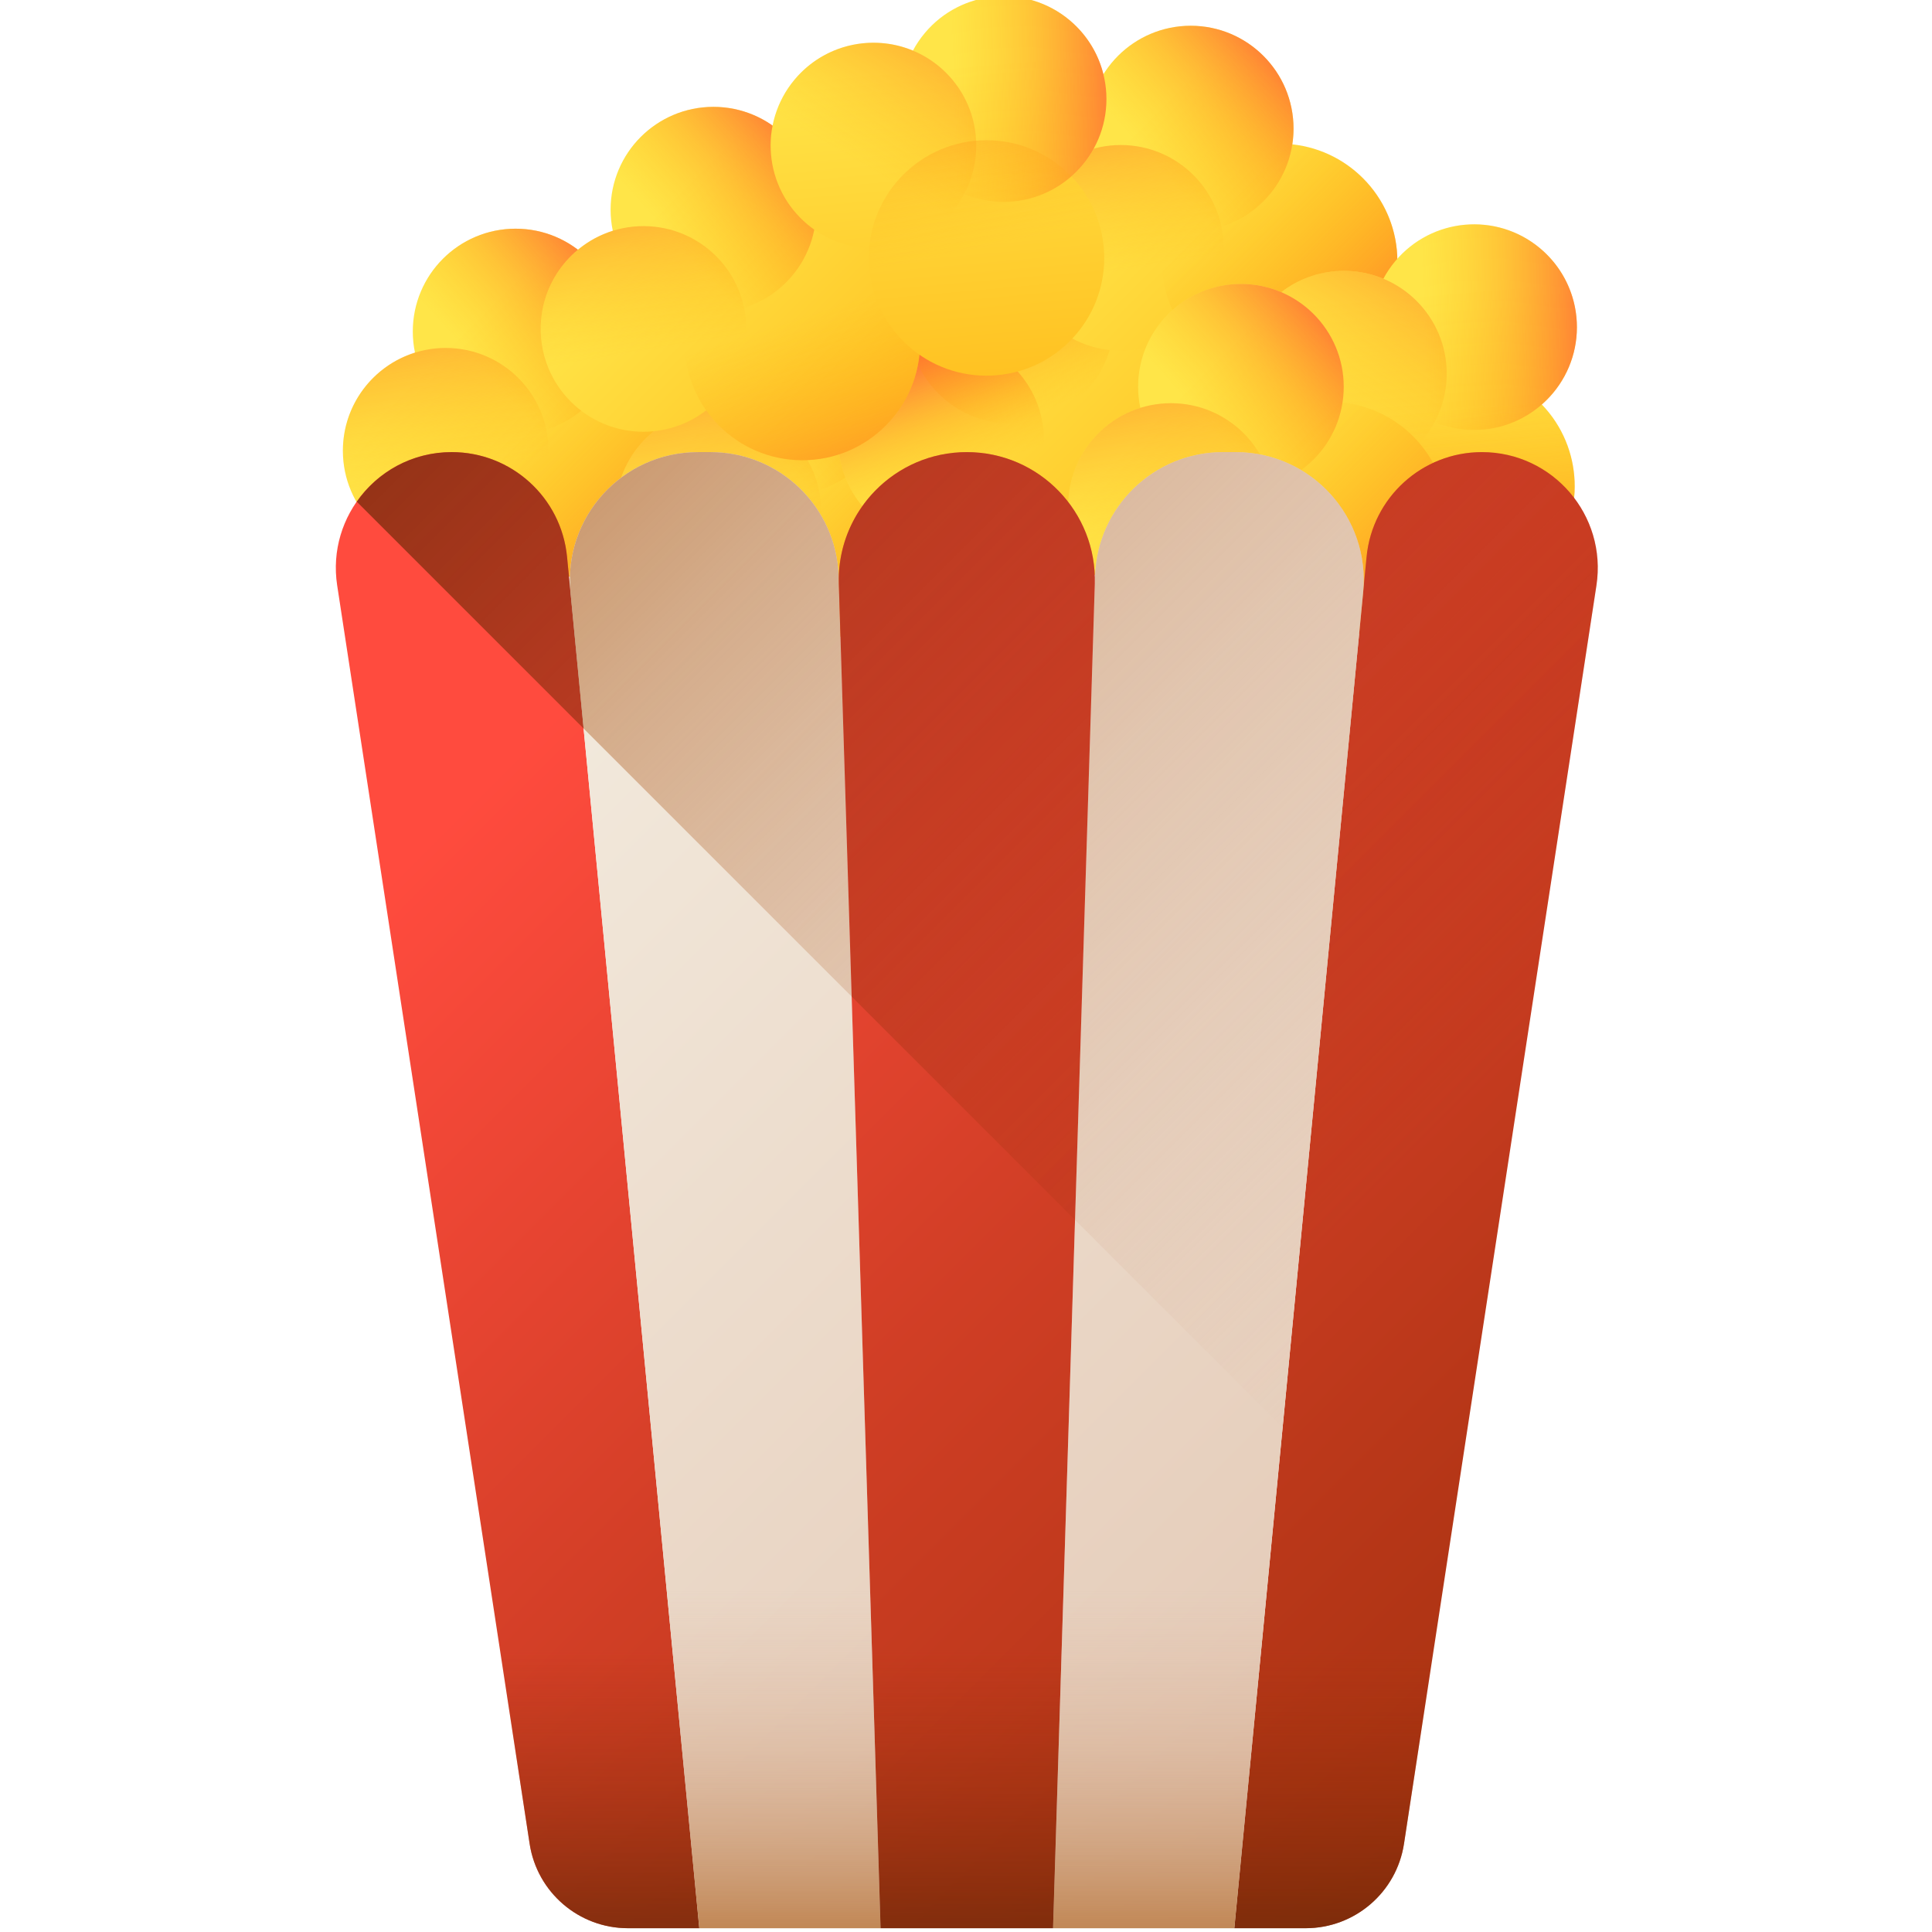
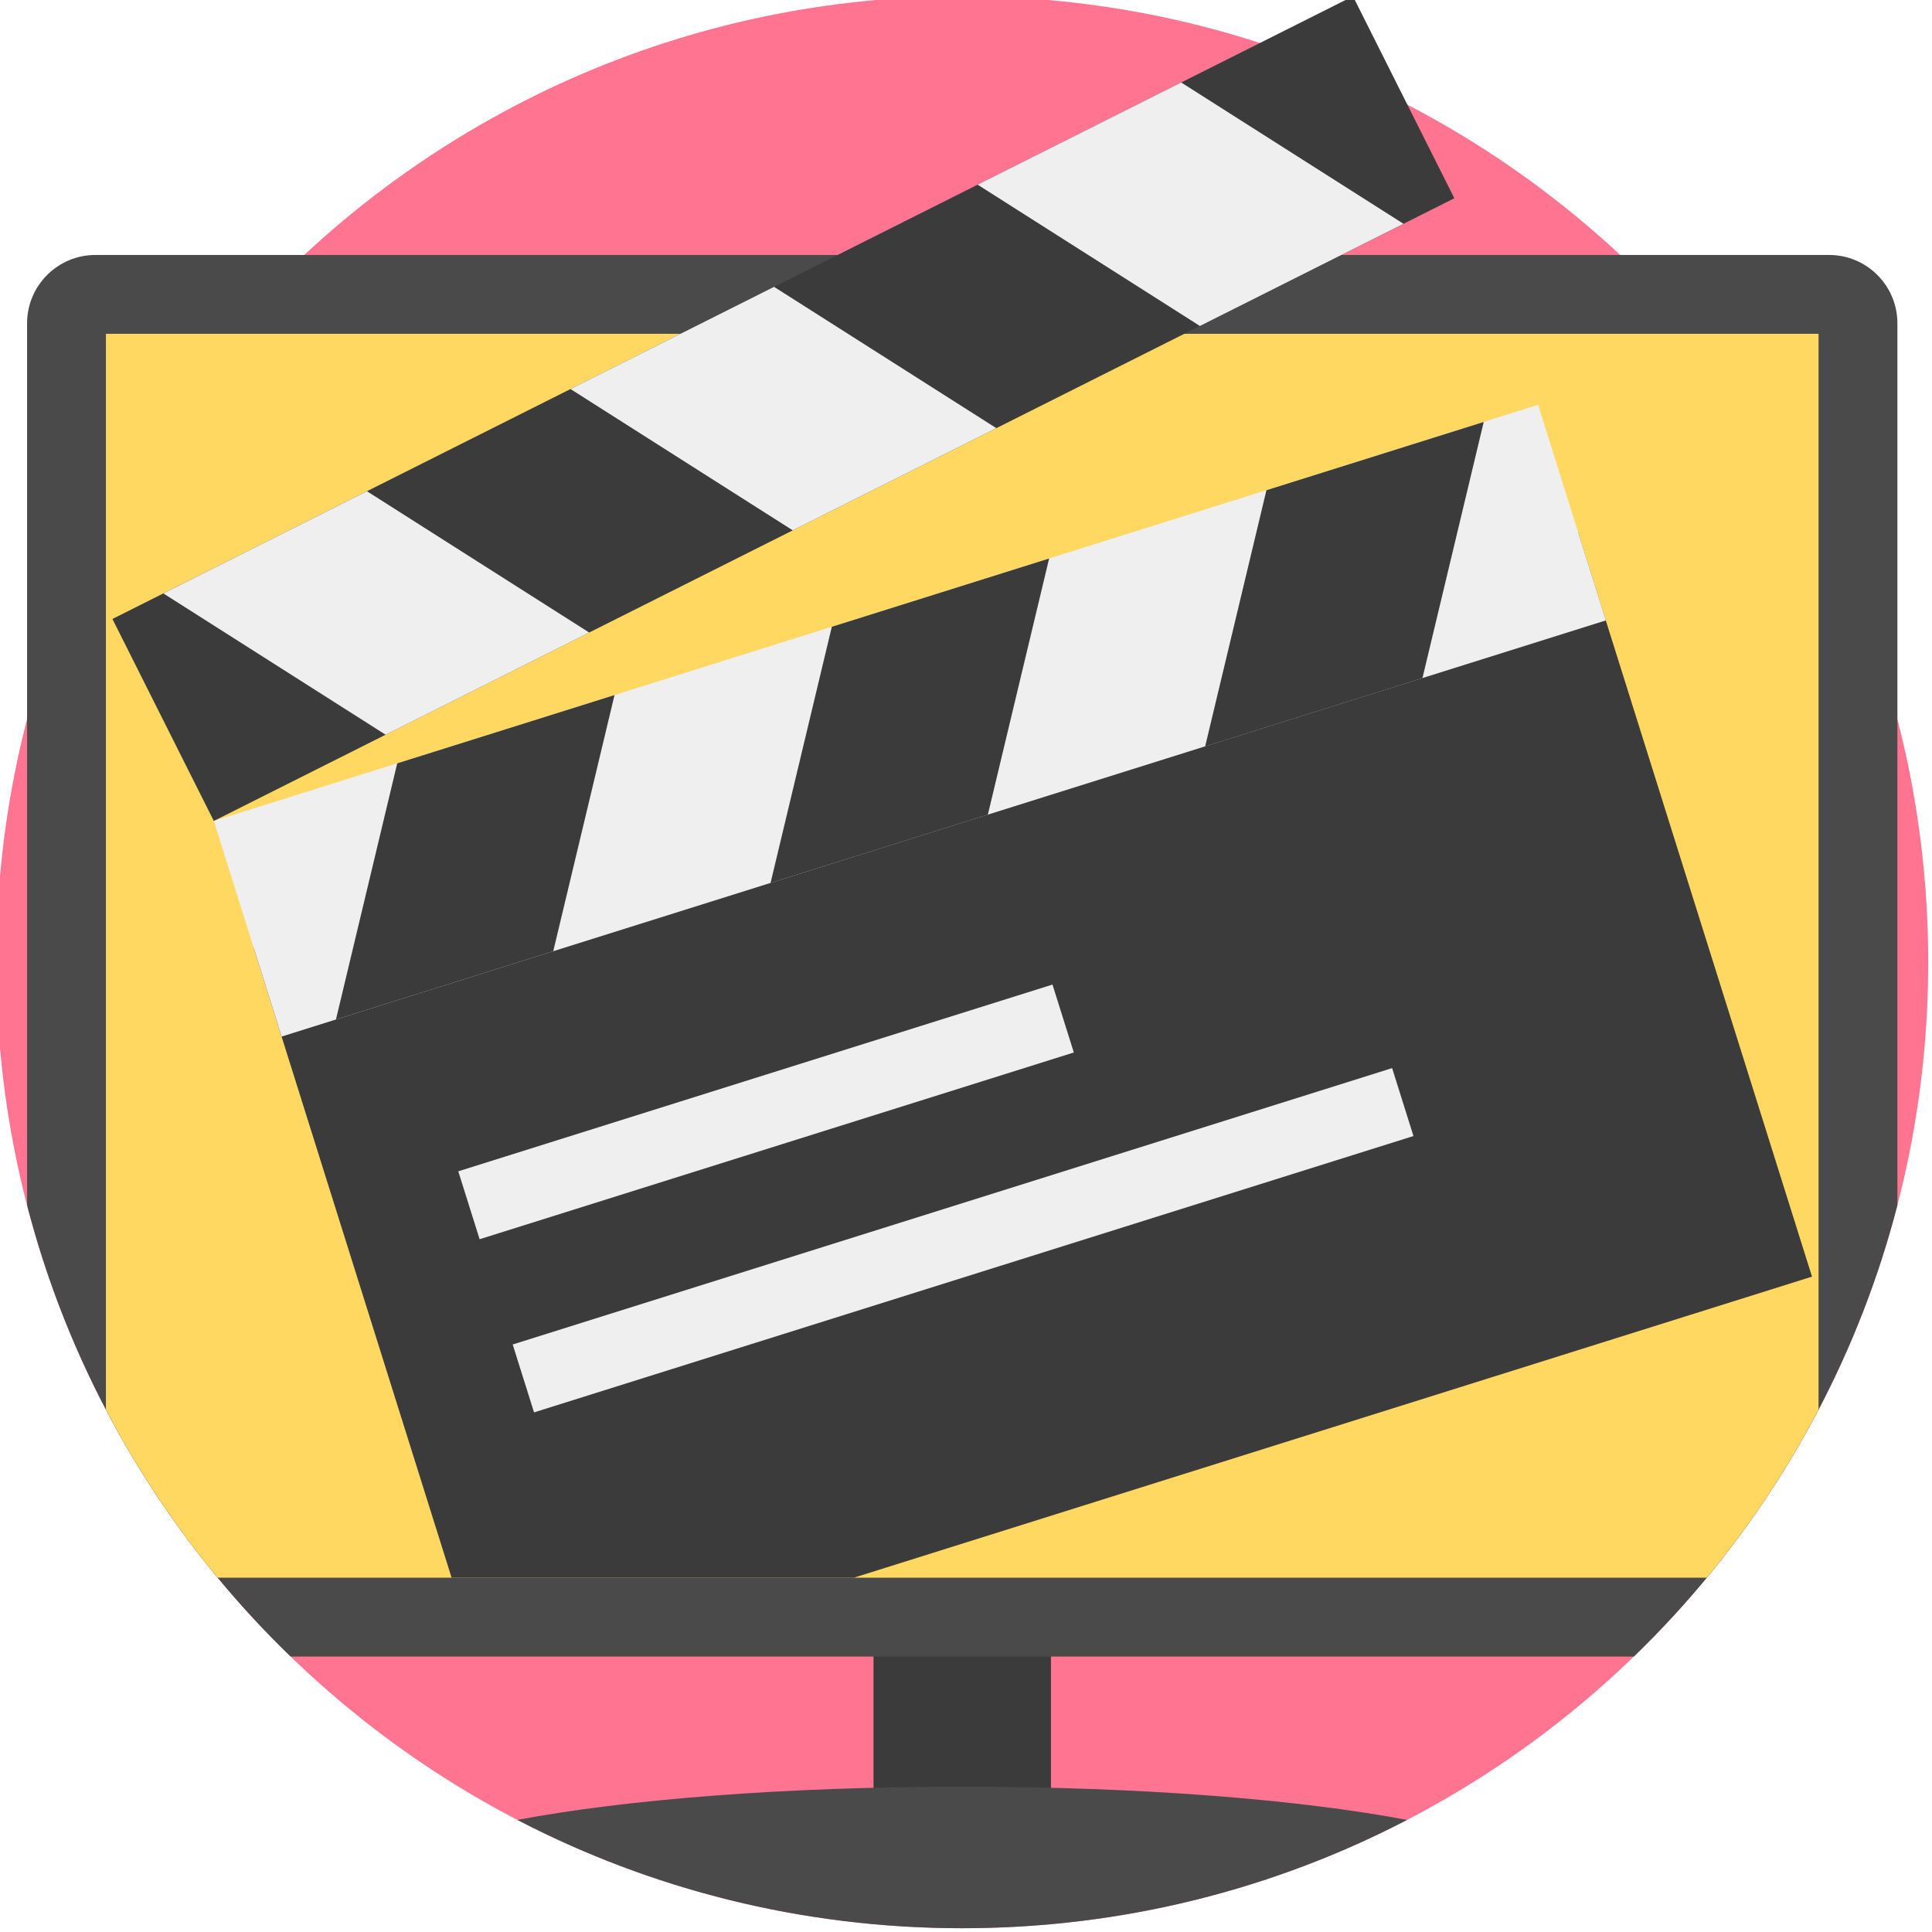
- <svg xmlns="http://www.w3.org/2000/svg" xmlns:xlink="http://www.w3.org/1999/xlink" height="511pt" viewBox="-88 1 511 512" width="511pt">
-   <linearGradient id="a">
-     <stop offset="0" stop-color="#ffe548" />
-     <stop offset="1" stop-color="#ffb211" />
-   </linearGradient>
-   <linearGradient id="b" gradientUnits="userSpaceOnUse" x1="28.312" x2="113.382" xlink:href="#a" y1="94.089" y2="179.16" />
-   <linearGradient id="c">
-     <stop offset="0" stop-color="#ffb211" stop-opacity="0" />
-     <stop offset=".162" stop-color="#ffaa14" stop-opacity=".161" />
-     <stop offset=".409" stop-color="#ff951e" stop-opacity=".408" />
-     <stop offset=".709" stop-color="#ff732d" stop-opacity=".71" />
-     <stop offset="1" stop-color="#ff4b3e" />
-   </linearGradient>
-   <linearGradient id="d" gradientUnits="userSpaceOnUse" x1="30.58" x2="19.539" xlink:href="#c" y1="126.427" y2="58.29" />
-   <linearGradient id="e" gradientUnits="userSpaceOnUse" x1="38.325" x2="77.125" xlink:href="#c" y1="97.708" y2="62.693" />
-   <linearGradient id="f" gradientUnits="userSpaceOnUse" x1="57.119" x2="110.202" xlink:href="#c" y1="109.455" y2="162.539" />
-   <linearGradient id="g" gradientUnits="userSpaceOnUse" x1="100.57" x2="185.641" xlink:href="#a" y1="110.147" y2="195.217" />
-   <linearGradient id="h" gradientUnits="userSpaceOnUse" x1="102.838" x2="91.797" xlink:href="#c" y1="142.485" y2="74.347" />
-   <linearGradient id="i" gradientUnits="userSpaceOnUse" x1="110.583" x2="149.384" xlink:href="#c" y1="113.766" y2="78.751" />
-   <linearGradient id="j" gradientUnits="userSpaceOnUse" x1="129.377" x2="182.461" xlink:href="#c" y1="125.513" y2="178.596" />
-   <linearGradient id="k" gradientUnits="userSpaceOnUse" x1="159.605" x2="244.675" xlink:href="#a" y1="91.256" y2="176.326" />
-   <linearGradient id="l" gradientUnits="userSpaceOnUse" x1="164.601" x2="151.088" xlink:href="#c" y1="127.555" y2="91.24" />
-   <linearGradient id="m" gradientUnits="userSpaceOnUse" x1="189.501" x2="171.052" xlink:href="#c" y1="109.46" y2="66.504" />
-   <linearGradient id="n" gradientUnits="userSpaceOnUse" x1="80.735" x2="165.805" xlink:href="#a" y1="61.803" y2="146.873" />
-   <linearGradient id="o" gradientUnits="userSpaceOnUse" x1="83.002" x2="71.962" xlink:href="#c" y1="94.141" y2="26.003" />
-   <linearGradient id="p" gradientUnits="userSpaceOnUse" x1="90.747" x2="129.548" xlink:href="#c" y1="65.422" y2="30.407" />
-   <linearGradient id="q" gradientUnits="userSpaceOnUse" x1="122.068" x2="144.87" xlink:href="#c" y1="85.45" y2="155.124" />
-   <linearGradient id="r" gradientUnits="userSpaceOnUse" x1="207.223" x2="292.294" xlink:href="#a" y1="40.314" y2="125.385" />
-   <linearGradient id="s" gradientUnits="userSpaceOnUse" x1="209.491" x2="198.45" xlink:href="#c" y1="72.652" y2="4.515" />
-   <linearGradient id="t" gradientUnits="userSpaceOnUse" x1="217.236" x2="256.037" xlink:href="#c" y1="43.933" y2="8.918" />
-   <linearGradient id="u" gradientUnits="userSpaceOnUse" x1="236.031" x2="289.114" xlink:href="#c" y1="55.68" y2="108.764" />
-   <linearGradient id="v" gradientTransform="matrix(.769506 .644718 -.644718 .769506 -20.91663 -160.3914)" gradientUnits="userSpaceOnUse" x1="251.763" x2="336.504" xlink:href="#a" y1="21.577" y2="106.317" />
-   <linearGradient id="w" gradientTransform="matrix(.769506 .644718 -.644718 .769506 -20.91663 -160.3914)" gradientUnits="userSpaceOnUse" x1="254.023" x2="243.025" xlink:href="#c" y1="53.79" y2="-14.084" />
-   <linearGradient id="x" gradientTransform="matrix(.769506 .644718 -.644718 .769506 -20.91663 -160.3914)" gradientUnits="userSpaceOnUse" x1="261.737" x2="300.387" xlink:href="#c" y1="25.182" y2="-9.698" />
-   <linearGradient id="y" gradientUnits="userSpaceOnUse" x1="172.323" x2="156.277" y1="66.406" y2="-11.29">
-     <stop offset="0" stop-color="#ffb211" stop-opacity="0" />
-     <stop offset=".162" stop-color="#ffaa14" stop-opacity=".149" />
-     <stop offset=".408" stop-color="#ff951e" stop-opacity=".376" />
-     <stop offset=".706" stop-color="#ff732d" stop-opacity=".655" />
-     <stop offset=".835" stop-color="#ff6234" stop-opacity=".773" />
-     <stop offset="1" stop-color="#ff4b3e" />
-   </linearGradient>
-   <linearGradient id="z" gradientTransform="matrix(.769506 .644718 -.644718 .769506 -20.91663 -160.3914)" gradientUnits="userSpaceOnUse" x1="385.636" x2="470.376" xlink:href="#a" y1="-12.028" y2="72.713" />
-   <linearGradient id="A" gradientTransform="matrix(.769506 .644718 -.644718 .769506 -20.91663 -160.3914)" gradientUnits="userSpaceOnUse" x1="387.895" x2="376.897" xlink:href="#c" y1="20.185" y2="-47.688" />
-   <linearGradient id="B" gradientTransform="matrix(.769506 .644718 -.644718 .769506 -20.91663 -160.3914)" gradientUnits="userSpaceOnUse" x1="395.61" x2="434.26" xlink:href="#c" y1="-8.423" y2="-43.302" />
-   <linearGradient id="C" gradientTransform="matrix(.769506 .644718 -.644718 .769506 -20.91663 -160.3914)" gradientUnits="userSpaceOnUse" x1="414.332" x2="467.209" xlink:href="#c" y1="3.278" y2="56.156" />
-   <linearGradient id="D" gradientUnits="userSpaceOnUse" x1="220.528" x2="305.599" xlink:href="#a" y1="108.73" y2="193.8" />
-   <linearGradient id="E" gradientUnits="userSpaceOnUse" x1="222.796" x2="211.756" xlink:href="#c" y1="141.068" y2="72.93" />
-   <linearGradient id="F" gradientUnits="userSpaceOnUse" x1="230.541" x2="269.342" xlink:href="#c" y1="112.349" y2="77.334" />
-   <linearGradient id="G" gradientUnits="userSpaceOnUse" x1="249.336" x2="302.419" xlink:href="#c" y1="124.096" y2="177.179" />
-   <linearGradient id="H">
-     <stop offset="0" stop-color="#ff4b3e" />
-     <stop offset=".029" stop-color="#fb4a3c" />
-     <stop offset=".333" stop-color="#d03e25" />
-     <stop offset=".607" stop-color="#b13515" />
-     <stop offset=".838" stop-color="#9e300b" />
-     <stop offset="1" stop-color="#972e07" />
-   </linearGradient>
-   <linearGradient id="I" gradientUnits="userSpaceOnUse" x1="109.281" x2="488.172" xlink:href="#H" y1="147.912" y2="526.803" />
-   <linearGradient id="J" gradientUnits="userSpaceOnUse" x1="-6.281" x2="381.266" xlink:href="#H" y1="254.663" y2="642.21" />
-   <linearGradient id="K">
-     <stop offset="0" stop-color="#f2e9dc" />
-     <stop offset=".662" stop-color="#e3c7b3" />
-     <stop offset="1" stop-color="#dab49d" />
-   </linearGradient>
-   <linearGradient id="L" gradientUnits="userSpaceOnUse" x1="20.23" x2="406.925" xlink:href="#K" y1="231.292" y2="617.987" />
-   <linearGradient id="M" gradientUnits="userSpaceOnUse" x1="79.511" x2="468.139" xlink:href="#K" y1="174.121" y2="562.749" />
-   <linearGradient id="N">
-     <stop offset="0" stop-color="#dab49d" stop-opacity="0" />
-     <stop offset=".205" stop-color="#d8b198" stop-opacity=".204" />
-     <stop offset=".464" stop-color="#d3a788" stop-opacity=".463" />
-     <stop offset=".75" stop-color="#ca976e" stop-opacity=".749" />
-     <stop offset="1" stop-color="#c08552" />
-   </linearGradient>
-   <linearGradient id="O" gradientUnits="userSpaceOnUse" x1="290.183" x2="32.177" xlink:href="#N" y1="357.606" y2="99.601" />
-   <linearGradient id="P" gradientUnits="userSpaceOnUse" x1="324.972" x2="66.968" xlink:href="#N" y1="322.816" y2="64.811" />
-   <linearGradient id="Q" gradientUnits="userSpaceOnUse" x1="49.812" x2="437.407" xlink:href="#H" y1="202.899" y2="590.494" />
-   <linearGradient id="R">
-     <stop offset="0" stop-color="#972e07" stop-opacity="0" />
-     <stop offset="1" stop-color="#582707" />
-   </linearGradient>
-   <linearGradient id="S" gradientUnits="userSpaceOnUse" x1="269.236" x2="269.236" xlink:href="#R" y1="438.05" y2="542.799" />
-   <linearGradient id="T" gradientUnits="userSpaceOnUse" x1="66.194" x2="66.194" xlink:href="#R" y1="438.05" y2="542.799" />
-   <linearGradient id="U" gradientUnits="userSpaceOnUse" x1="114.628" x2="114.628" xlink:href="#N" y1="422.595" y2="513.607" />
-   <linearGradient id="V" gradientUnits="userSpaceOnUse" x1="220.803" x2="220.803" xlink:href="#N" y1="422.595" y2="513.607" />
-   <linearGradient id="W" gradientUnits="userSpaceOnUse" x1="167.715" x2="167.715" xlink:href="#R" y1="438.05" y2="542.799" />
-   <linearGradient id="X" gradientUnits="userSpaceOnUse" x1="313.46" x2="-6.473" xlink:href="#R" y1="279.349" y2="-40.584" />
-   <linearGradient id="Y" gradientUnits="userSpaceOnUse" x1="245.207" x2="-74.726" xlink:href="#R" y1="347.602" y2="27.67" />
-   <linearGradient id="Z" gradientUnits="userSpaceOnUse" x1="279.668" x2="-40.264" xlink:href="#R" y1="313.141" y2="-6.791" />
-   <path d="m75.066 93.027c.211-1.359.32-2.758.32-4.176 0-15.047-12.199-27.246-27.246-27.246s-27.246 12.199-27.246 27.246c0 1.918.199 3.789.578 5.598-11.07 3.461-19.105 13.797-19.105 26.008 0 15.047 12.199 27.246 27.246 27.246 6.258 0 12.02-2.113 16.617-5.66 5.648 7.984 14.953 13.203 25.48 13.203 17.23 0 31.199-13.969 31.199-31.199 0-16.098-12.191-29.344-27.844-31.02zm0 0" fill="url(#b)" />
-   <path d="m56.859 120.457c0 15.047-12.199 27.246-27.246 27.246s-27.246-12.199-27.246-27.246 12.199-27.246 27.246-27.246 27.246 12.199 27.246 27.246zm0 0" fill="url(#d)" />
-   <path d="m75.387 88.852c0 15.047-12.199 27.246-27.246 27.246s-27.246-12.199-27.246-27.246c0-15.047 12.199-27.246 27.246-27.246s27.246 12.199 27.246 27.246zm0 0" fill="url(#e)" />
-   <path d="m102.91 124.047c0 17.23-13.969 31.199-31.199 31.199-17.23 0-31.199-13.969-31.199-31.199s13.969-31.199 31.199-31.199c17.23 0 31.199 13.969 31.199 31.199zm0 0" fill="url(#f)" />
-   <path d="m147.324 109.086c.211-1.363.32-2.758.32-4.18 0-15.047-12.199-27.246-27.246-27.246-15.047 0-27.246 12.199-27.246 27.246 0 1.918.199 3.793.578 5.598-11.07 3.465-19.105 13.797-19.105 26.012 0 15.047 12.199 27.246 27.246 27.246 6.258 0 12.02-2.117 16.617-5.664 5.652 7.988 14.953 13.207 25.48 13.207 17.23 0 31.199-13.969 31.199-31.199 0-16.098-12.191-29.344-27.844-31.02zm0 0" fill="url(#g)" />
-   <path d="m129.117 136.516c0 15.047-12.199 27.246-27.246 27.246s-27.246-12.199-27.246-27.246c0-15.051 12.199-27.246 27.246-27.246s27.246 12.195 27.246 27.246zm0 0" fill="url(#h)" />
-   <path d="m147.645 104.906c0 15.051-12.199 27.246-27.246 27.246-15.047 0-27.246-12.195-27.246-27.246 0-15.047 12.199-27.246 27.246-27.246 15.047 0 27.246 12.199 27.246 27.246zm0 0" fill="url(#i)" />
-   <path d="m175.168 140.105c0 17.23-13.969 31.199-31.199 31.199s-31.199-13.969-31.199-31.199c0-17.234 13.969-31.203 31.199-31.203s31.199 13.969 31.199 31.203zm0 0" fill="url(#j)" />
-   <path d="m206.359 90.195c.211-1.363.32-2.758.32-4.18 0-15.047-12.199-27.246-27.246-27.246s-27.246 12.199-27.246 27.246c0 1.918.199 3.793.578 5.598-11.07 3.465-19.105 13.797-19.105 26.012 0 15.047 12.199 27.246 27.246 27.246 6.258 0 12.02-2.117 16.617-5.664 5.648 7.988 14.953 13.207 25.48 13.207 17.23 0 31.199-13.969 31.199-31.199 0-16.098-12.191-29.344-27.844-31.02zm0 0" fill="url(#k)" />
-   <path d="m188.152 117.621c0 15.051-12.199 27.246-27.246 27.246s-27.246-12.195-27.246-27.246c0-15.047 12.199-27.246 27.246-27.246s27.246 12.199 27.246 27.246zm0 0" fill="url(#l)" />
-   <path d="m206.68 86.016c0 15.051-12.199 27.246-27.246 27.246s-27.246-12.195-27.246-27.246c0-15.047 12.199-27.246 27.246-27.246s27.246 12.199 27.246 27.246zm0 0" fill="url(#m)" />
-   <path d="m127.488 60.742c.211-1.363.32-2.758.32-4.176 0-15.051-12.199-27.246-27.246-27.246s-27.246 12.195-27.246 27.246c0 1.918.199 3.789.578 5.594-11.07 3.465-19.105 13.797-19.105 26.012 0 15.047 12.199 27.246 27.246 27.246 6.258 0 12.02-2.117 16.617-5.664 5.652 7.988 14.953 13.207 25.48 13.207 17.23 0 31.199-13.969 31.199-31.199 0-16.098-12.191-29.344-27.844-31.02zm0 0" fill="url(#n)" />
-   <path d="m109.281 88.172c0 15.047-12.199 27.246-27.246 27.246s-27.246-12.199-27.246-27.246c0-15.051 12.199-27.246 27.246-27.246s27.246 12.195 27.246 27.246zm0 0" fill="url(#o)" />
-   <path d="m127.809 56.566c0 15.047-12.199 27.246-27.246 27.246s-27.246-12.199-27.246-27.246c0-15.051 12.199-27.246 27.246-27.246s27.246 12.195 27.246 27.246zm0 0" fill="url(#p)" />
-   <path d="m155.332 91.762c0 17.23-13.969 31.199-31.199 31.199-17.23 0-31.199-13.969-31.199-31.199 0-17.234 13.969-31.203 31.199-31.203 17.23 0 31.199 13.969 31.199 31.203zm0 0" fill="url(#q)" />
-   <path d="m253.977 39.254c.211-1.363.32-2.758.32-4.18 0-15.047-12.199-27.246-27.246-27.246s-27.246 12.199-27.246 27.246c0 1.922.199 3.793.578 5.598-11.07 3.465-19.105 13.797-19.105 26.012 0 15.047 12.199 27.246 27.246 27.246 6.258 0 12.02-2.117 16.617-5.66 5.652 7.984 14.953 13.203 25.48 13.203 17.23 0 31.199-13.969 31.199-31.199 0-16.098-12.191-29.344-27.844-31.02zm0 0" fill="url(#r)" />
-   <path d="m235.77 66.68c0 15.051-12.199 27.25-27.246 27.25-15.047 0-27.246-12.199-27.246-27.25 0-15.047 12.199-27.246 27.246-27.246 15.047 0 27.246 12.199 27.246 27.246zm0 0" fill="url(#s)" />
-   <path d="m254.297 35.074c0 15.051-12.199 27.25-27.246 27.25s-27.246-12.199-27.246-27.25c0-15.047 12.199-27.246 27.246-27.246s27.246 12.199 27.246 27.246zm0 0" fill="url(#t)" />
-   <path d="m281.82 70.27c0 17.234-13.969 31.203-31.199 31.203-17.23 0-31.199-13.969-31.199-31.203 0-17.23 13.969-31.199 31.199-31.199 17.23 0 31.199 13.969 31.199 31.199zm0 0" fill="url(#u)" />
-   <path d="m195.426 47.742c1.035-.91 2.016-1.91 2.93-2.996 9.664-11.535 8.145-28.719-3.387-38.383-11.535-9.664-28.719-8.148-38.383 3.387-1.234 1.469-2.281 3.035-3.152 4.66-10.711-4.457-23.504-1.695-31.348 7.668-9.664 11.535-8.148 28.719 3.387 38.383 4.797 4.02 10.57 6.098 16.375 6.332-.797 9.75 2.98 19.727 11.051 26.484 13.207 11.066 32.887 9.332 43.953-3.879 10.336-12.336 9.496-30.32-1.426-41.656zm0 0" fill="url(#v)" />
-   <path d="m170.215 39.574c0 15.051-12.199 27.246-27.246 27.246s-27.246-12.195-27.246-27.246c0-15.047 12.199-27.246 27.246-27.246s27.246 12.199 27.246 27.246zm0 0" fill="url(#w)" />
-   <path d="m204.715 27.246c0 15.051-12.199 27.246-27.246 27.246s-27.246-12.195-27.246-27.246c0-15.047 12.199-27.246 27.246-27.246s27.246 12.199 27.246 27.246zm0 0" fill="url(#x)" />
-   <path d="m204.133 69.363c0 17.23-13.969 31.199-31.199 31.199-17.23 0-31.199-13.969-31.199-31.199s13.969-31.199 31.199-31.199c17.23 0 31.199 13.969 31.199 31.199zm0 0" fill="url(#y)" />
-   <path d="m320.105 108.195c1.035-.91 2.016-1.91 2.93-3 9.664-11.535 8.148-28.719-3.387-38.383-11.535-9.664-28.719-8.145-38.383 3.387-1.234 1.473-2.281 3.035-3.152 4.664-10.711-4.457-23.504-1.695-31.348 7.664-9.664 11.535-8.148 28.723 3.387 38.387 4.797 4.016 10.57 6.094 16.375 6.332-.797 9.75 2.98 19.723 11.051 26.484 13.207 11.066 32.887 9.328 43.953-3.879 10.336-12.34 9.496-30.32-1.426-41.656zm0 0" fill="url(#z)" />
-   <path d="m294.898 100.027c0 15.047-12.199 27.246-27.246 27.246-15.051 0-27.25-12.199-27.25-27.246s12.199-27.246 27.25-27.246c15.047 0 27.246 12.199 27.246 27.246zm0 0" fill="url(#A)" />
-   <path d="m329.395 87.699c0 15.047-12.199 27.246-27.246 27.246-15.047 0-27.246-12.199-27.246-27.246s12.199-27.246 27.246-27.246c15.047 0 27.246 12.199 27.246 27.246zm0 0" fill="url(#B)" />
-   <path d="m328.812 129.812c0 17.234-13.965 31.203-31.199 31.203-17.23 0-31.199-13.969-31.199-31.203 0-17.23 13.969-31.199 31.199-31.199 17.234 0 31.199 13.969 31.199 31.199zm0 0" fill="url(#C)" />
-   <path d="m267.281 107.668c.211-1.359.32-2.758.32-4.176 0-15.051-12.199-27.246-27.246-27.246s-27.246 12.195-27.246 27.246c0 1.918.199 3.789.578 5.598-11.07 3.461-19.105 13.797-19.105 26.008 0 15.047 12.199 27.246 27.246 27.246 6.258 0 12.02-2.113 16.617-5.66 5.652 7.984 14.953 13.203 25.48 13.203 17.234 0 31.199-13.969 31.199-31.199 0-16.098-12.191-29.344-27.844-31.02zm0 0" fill="url(#D)" />
-   <path d="m249.074 135.098c0 15.047-12.199 27.246-27.246 27.246s-27.246-12.199-27.246-27.246c0-15.051 12.199-27.246 27.246-27.246s27.246 12.195 27.246 27.246zm0 0" fill="url(#E)" />
-   <path d="m267.602 103.492c0 15.047-12.199 27.246-27.246 27.246s-27.246-12.199-27.246-27.246c0-15.051 12.199-27.246 27.246-27.246s27.246 12.195 27.246 27.246zm0 0" fill="url(#F)" />
-   <path d="m295.125 138.688c0 17.23-13.969 31.199-31.199 31.199s-31.199-13.969-31.199-31.199 13.969-31.199 31.199-31.199 31.199 13.969 31.199 31.199zm0 0" fill="url(#G)" />
-   <path d="m273.656 148.574-35.043 363.418h18.902c13.02 0 24.09-9.504 26.059-22.375l50.996-333.453c2.844-18.594-11.543-35.348-30.352-35.348-15.812 0-29.043 12.016-30.562 27.758zm0 0" fill="url(#I)" />
-   <path d="m.859 156.164 50.996 333.453c1.969 12.871 13.039 22.375 26.062 22.375h18.898l-35.043-363.418c-1.52-15.742-14.746-27.758-30.562-27.758-18.809 0-33.195 16.754-30.352 35.348zm0 0" fill="url(#J)" />
-   <path d="m62.684 158.008 34.133 353.984h48.051l-11.137-358.293c-.566-18.324-15.586-32.883-33.914-32.883h-3.355c-20.031 0-35.703 17.258-33.777 37.191zm0 0" fill="url(#L)" />
-   <path d="m201.699 153.699-11.137 358.297h48.051l34.137-353.984c1.922-19.938-13.75-37.191-33.777-37.191h-3.355c-18.332-.004-33.348 14.555-33.918 32.879zm0 0" fill="url(#M)" />
-   <path d="m137.195 265.098-71.039-71.039-3.473-36.051c-1.926-19.938 13.742-37.195 33.777-37.195h3.352c18.332 0 33.352 14.559 33.926 32.883zm0 0" fill="url(#O)" />
-   <path d="m272.746 158.008-21.336 221.309-55.012-55.016 5.297-170.605c.57-18.324 15.59-32.883 33.926-32.883h3.348c20.035 0 35.707 17.258 33.777 37.195zm0 0" fill="url(#P)" />
-   <path d="m133.797 155.805 11.07 356.191h45.695l11.07-356.191c.594-19.145-14.766-34.988-33.918-34.988s-34.512 15.844-33.918 34.988zm0 0" fill="url(#Q)" />
-   <path d="m299.863 383.102-16.285 106.512c-1.973 12.879-13.047 22.387-26.062 22.387h-18.906l12.434-128.898zm0 0" fill="url(#S)" />
-   <path d="m96.82 512h-18.906c-13.012 0-24.09-9.508-26.059-22.387l-16.285-106.512h48.816zm0 0" fill="url(#T)" />
-   <path d="m144.867 512h-48.047l-12.434-128.898h56.473zm0 0" fill="url(#U)" />
-   <path d="m251.043 383.102-12.434 128.898h-48.047l4.008-128.898zm0 0" fill="url(#V)" />
-   <path d="m194.57 383.102-4.008 128.898h-45.695l-4.008-128.898zm0 0" fill="url(#W)" />
-   <path d="m334.57 156.16-40.633 265.68-42.539-42.535 22.254-230.727c.762-7.875 4.449-14.82 9.926-19.793 5.477-4.969 12.73-7.973 20.641-7.973 18.805 0 33.195 16.754 30.352 35.348zm0 0" fill="url(#X)" />
-   <path d="m66.168 194.07-60.121-60.121c5.5-7.887 14.637-13.137 25.164-13.137 15.816 0 29.043 12.016 30.566 27.766zm0 0" fill="url(#Y)" />
-   <path d="m201.629 155.801-5.23 168.5-59.203-59.203-3.395-109.297c-.008-.371-.02-.727-.02-1.086 0-18.648 15.152-33.902 33.934-33.902 19.152 0 34.52 15.848 33.914 34.988zm0 0" fill="url(#Z)" />
+ <svg xmlns="http://www.w3.org/2000/svg" viewBox="1 1 512 512">
+   <path d="m512 256c0 141.387-114.613 256-256 256s-256-114.613-256-256 114.613-256 256-256 256 114.613 256 256zm0 0" fill="#ff7591" />
+   <path d="m232.492 430.605h47.02v61.125h-47.02zm0 0" fill="#3b3b3b" />
+   <path d="m503.832 86.695v233.68c-4.91 19.016-11.973 37.168-20.898 54.199-8.316 15.902-18.266 30.824-29.613 44.535-6.059 7.324-12.516 14.305-19.34 20.895h-355.953c-6.824-6.59-13.281-13.57-19.344-20.895-11.348-13.711-21.293-28.633-29.613-44.535-8.922-17.031-15.984-35.184-20.895-54.199v-233.68c0-10.012 8.117-18.129 18.129-18.129h459.395c10.016 0 18.133 8.117 18.133 18.129zm0 0" fill="#4a4a4a" />
+   <path d="m482.934 89.465v285.109c-8.316 15.902-18.266 30.824-29.613 44.535h-394.637c-11.348-13.711-21.293-28.633-29.613-44.535v-285.109zm0 0" fill="#ffd861" />
+   <path d="m373.887 483.297c-35.285 18.336-75.367 28.703-117.883 28.703-42.52 0-82.602-10.367-117.887-28.703 28.453-5.395 70.719-8.809 117.887-8.809 47.176 0 89.434 3.414 117.883 8.809zm0 0" fill="#4a4a4a" />
+   <path d="m30.797 165.035 328.75-165.02 26.867 53.527-328.75 165.02zm0 0" fill="#3b3b3b" />
+   <path d="m481.199 339.32-253.93 79.789h-106.59l-52.402-166.801 350.93-110.266zm0 0" fill="#3b3b3b" />
+   <g fill="#efefef">
+     <path d="m260.082 49.938 53.945-27.082 58.906 37.445-53.949 27.082zm0 0" />
+     <path d="m152.188 104.098 53.945-27.082 58.906 37.449-53.949 27.082zm0 0" />
+     <path d="m44.293 158.262 53.949-27.082 58.902 37.449-53.949 27.082zm0 0" />
+     <path d="m57.676 218.559 350.934-110.281 17.957 57.137-350.934 110.285zm0 0" />
+   </g>
+   <path d="m320.379 198.801 57.586-18.098 16.238-67.883-57.586 18.094zm0 0" fill="#3b3b3b" />
+   <path d="m205.203 234.988 57.586-18.094 16.242-67.887-57.59 18.098zm0 0" fill="#3b3b3b" />
+   <path d="m90.031 271.176 57.586-18.094 16.238-67.883-57.586 18.094zm0 0" fill="#3b3b3b" />
+   <path d="m122.449 311.41 157.469-49.488 5.656 17.996-157.469 49.488zm0 0" fill="#efefef" />
+   <path d="m136.871 357.301 233.055-73.242 5.656 18-233.055 73.238zm0 0" fill="#efefef" />
</svg>
